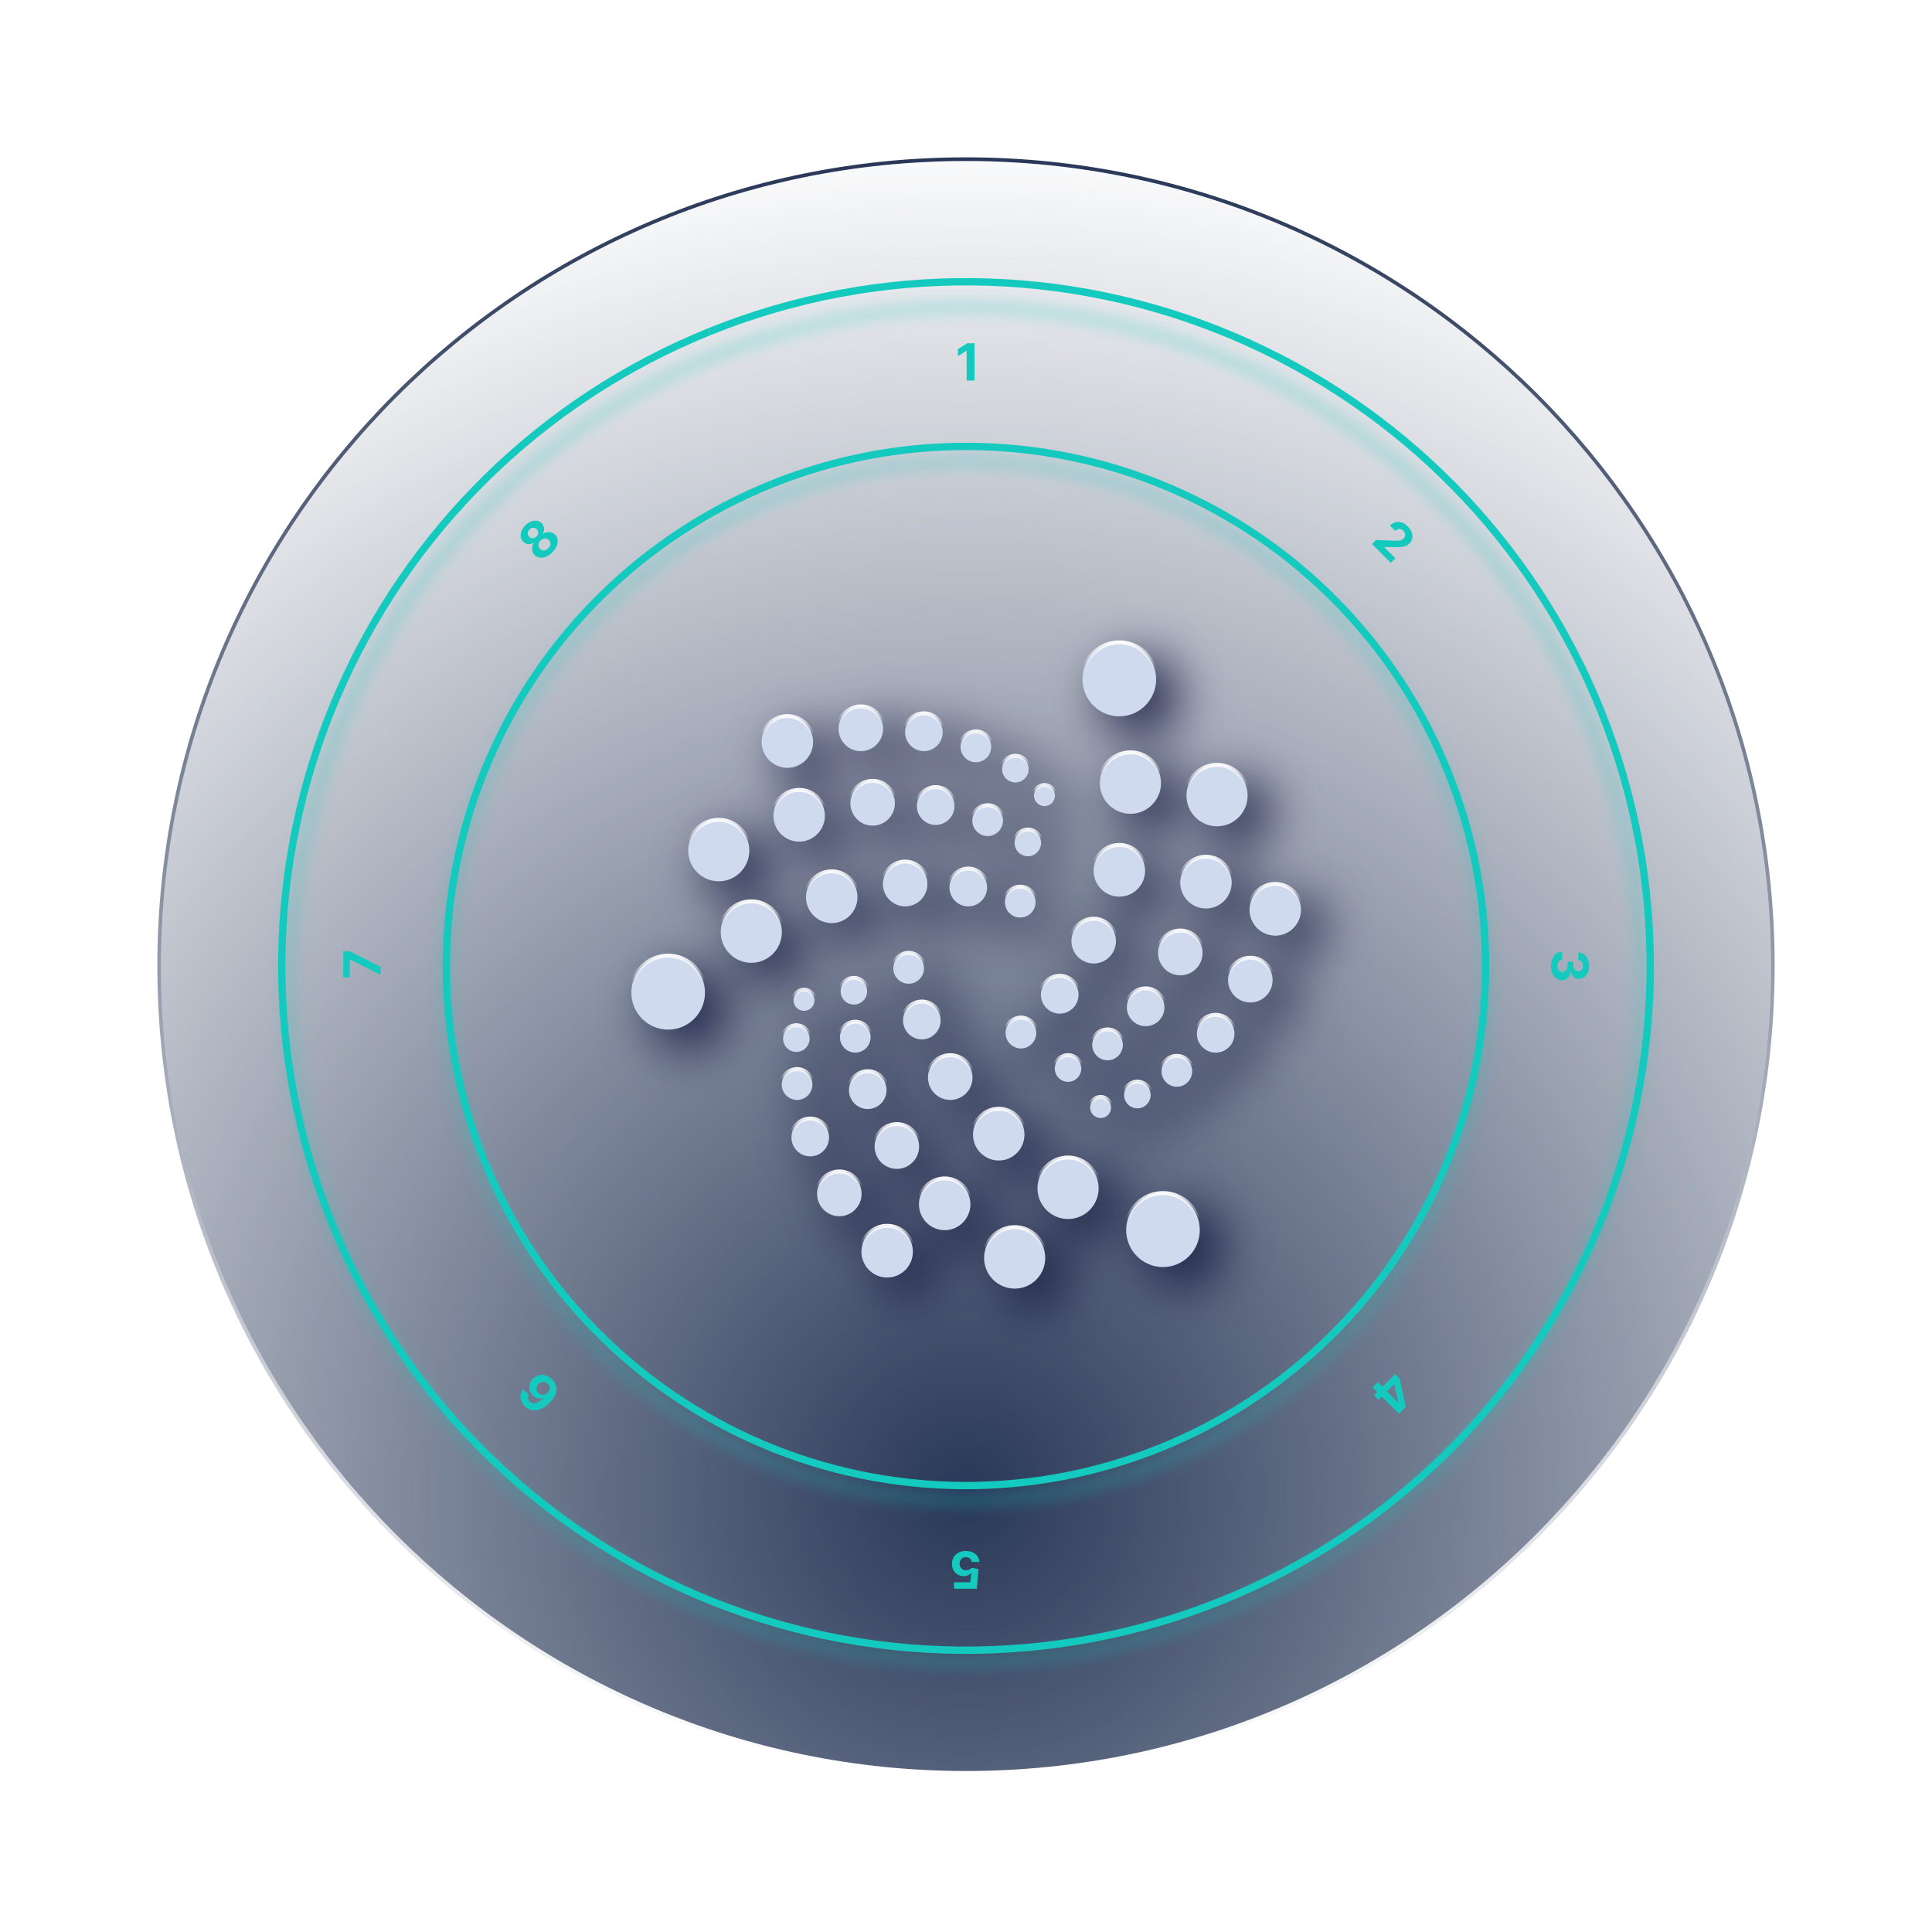
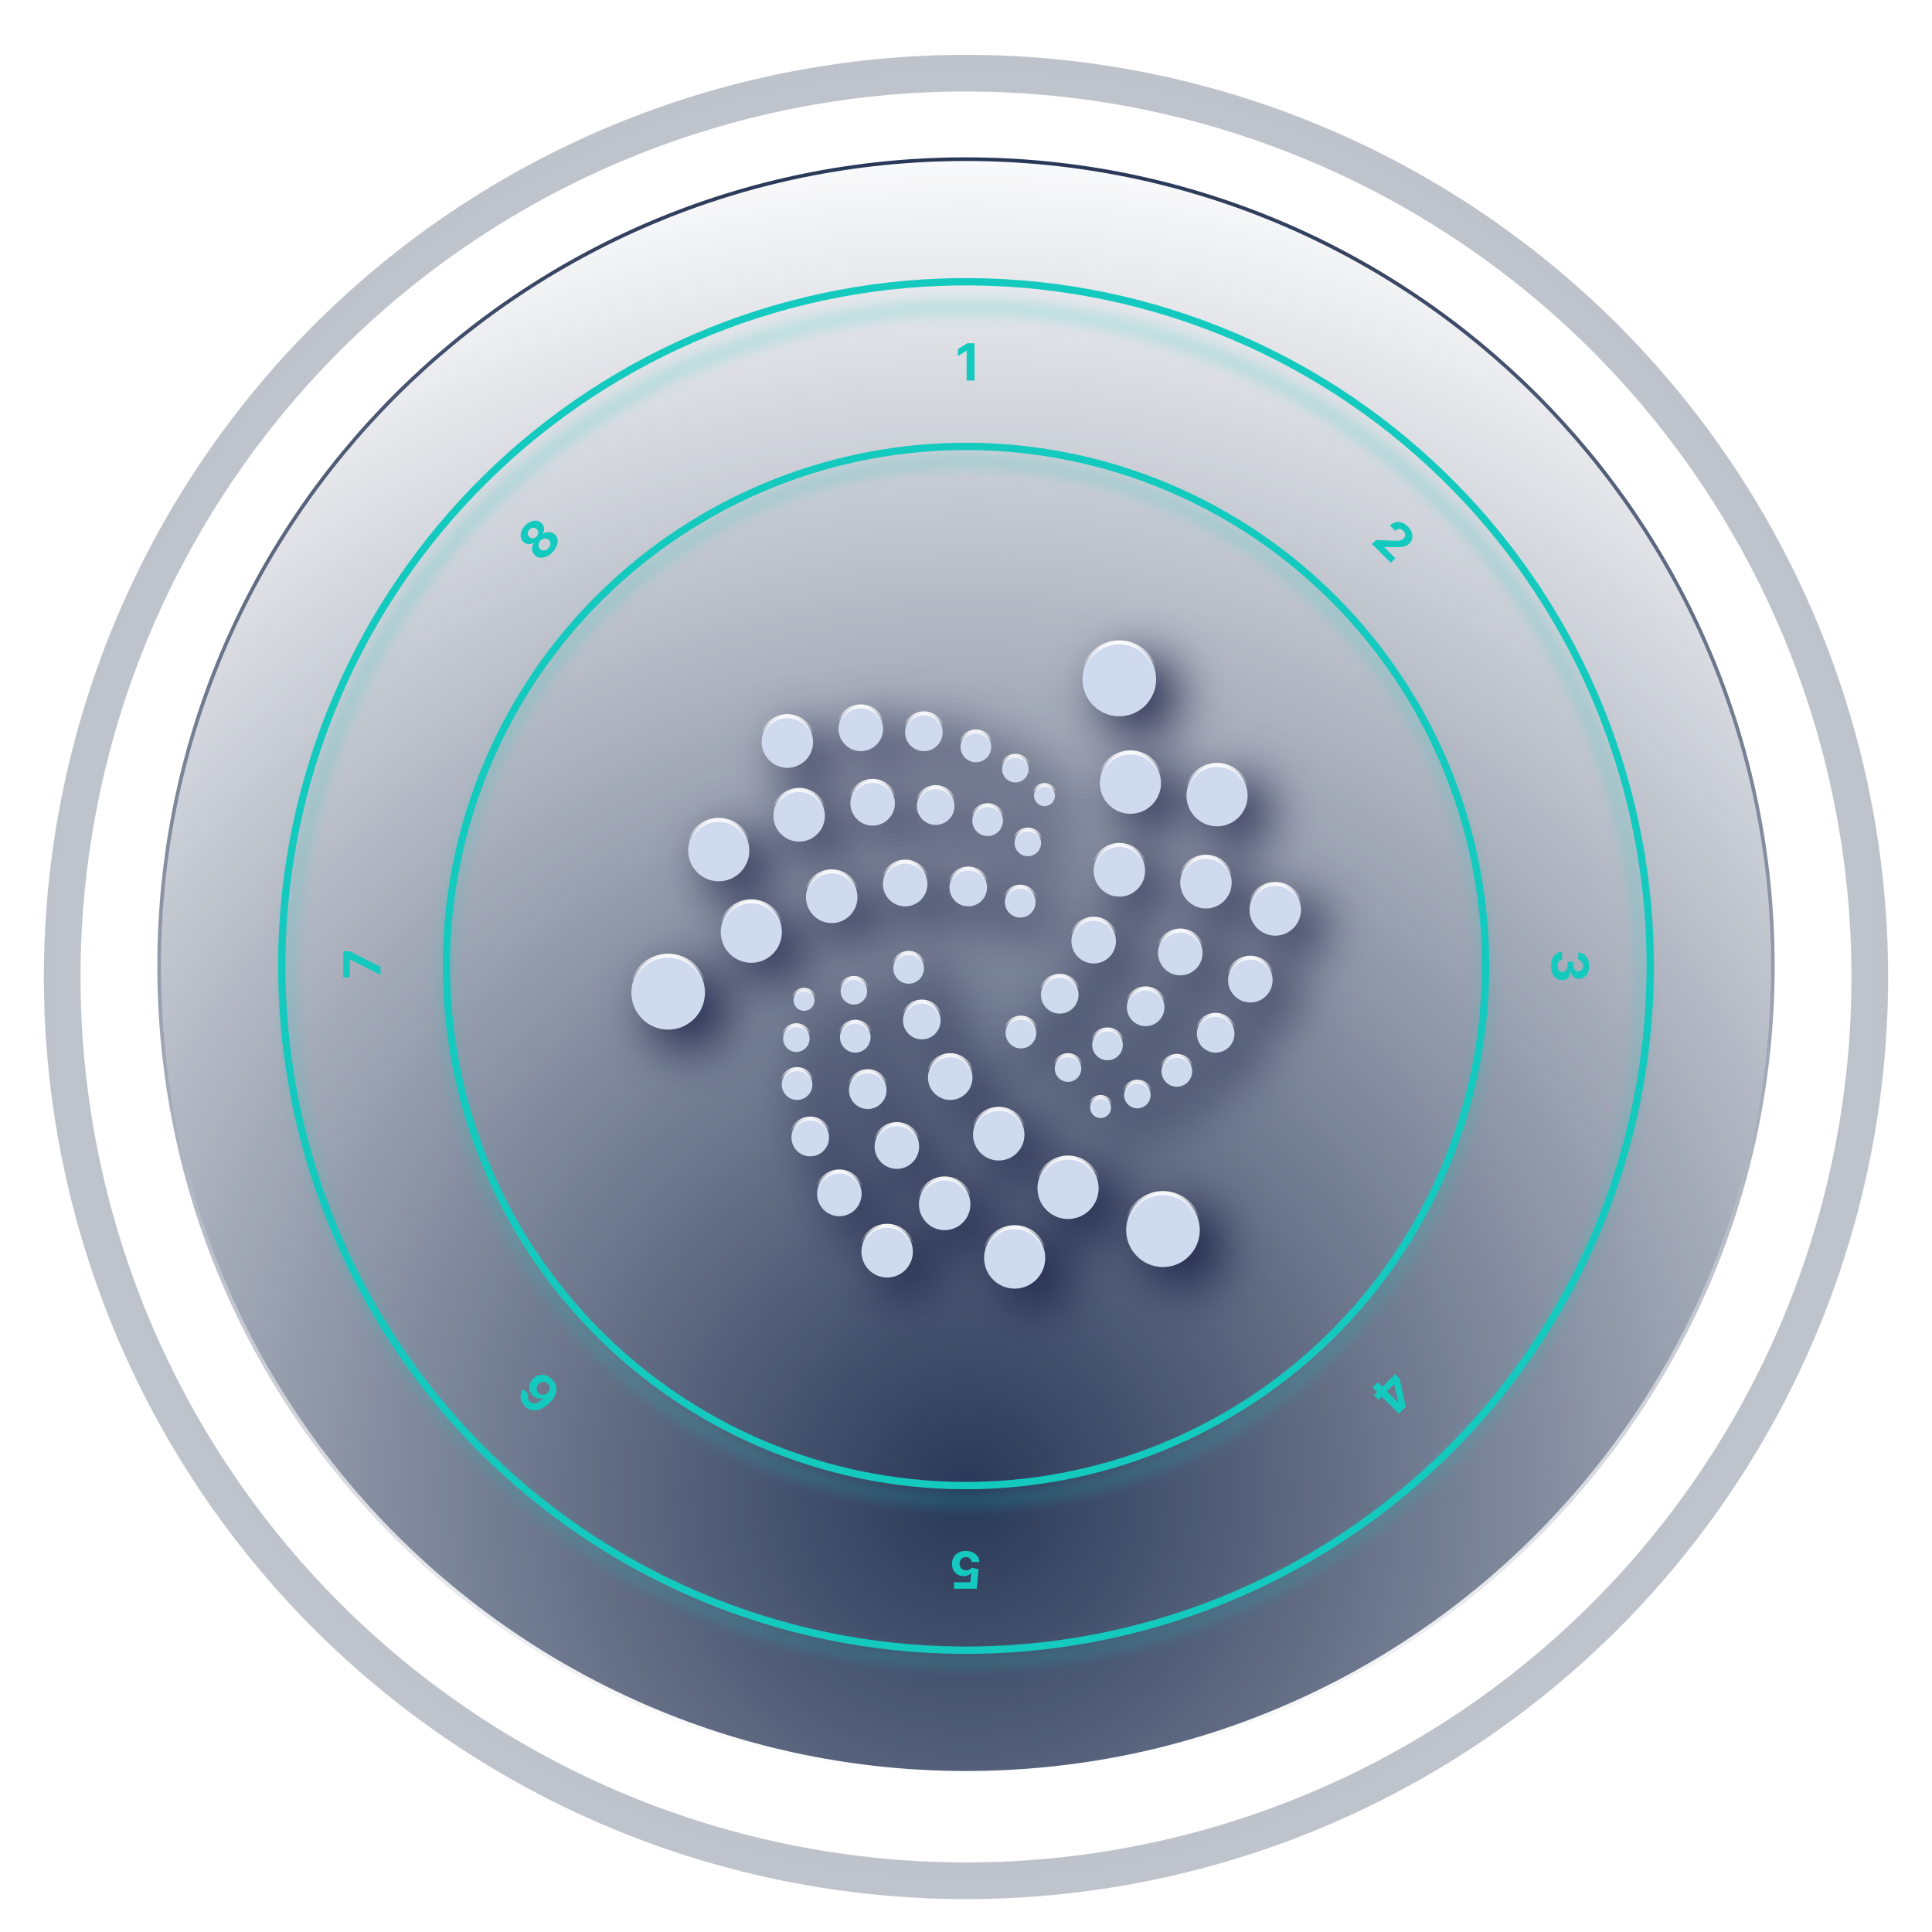
<svg xmlns="http://www.w3.org/2000/svg" width="528" height="528" viewBox="0 0 528 528" fill="none">
  <circle cx="264" cy="264" r="220" fill="url(#paint0_radial)" />
  <circle cx="264" cy="264" r="220.5" stroke="url(#paint1_linear)" />
  <g opacity="0.4" filter="url(#filter0_f)">
    <circle cx="264" cy="269" r="185" stroke="#14CABF" stroke-width="2" />
  </g>
  <g opacity="0.4" filter="url(#filter1_f)">
    <circle cx="264" cy="268" r="142" stroke="#14CABF" stroke-width="2" />
  </g>
  <g filter="url(#filter2_d)">
    <path d="M315.961 185.654C315.961 191.24 311.455 195.764 305.901 195.764C300.347 195.764 295.84 191.24 295.84 185.654C295.84 180.068 300.347 175.545 305.901 175.545C311.455 175.545 315.961 180.068 315.961 185.654Z" fill="#D0DAEE" stroke="url(#paint2_linear)" stroke-width="1.089" />
    <path d="M327.893 336.166C327.893 341.752 323.386 346.276 317.832 346.276C312.278 346.276 307.772 341.752 307.772 336.166C307.772 330.58 312.278 326.056 317.832 326.056C323.386 326.056 327.893 330.58 327.893 336.166Z" fill="#D0DAEE" stroke="url(#paint3_linear)" stroke-width="1.089" />
    <path d="M317.292 214.008C317.292 218.649 313.548 222.406 308.935 222.406C304.323 222.406 300.579 218.649 300.579 214.008C300.579 209.368 304.323 205.611 308.935 205.611C313.548 205.611 317.292 209.368 317.292 214.008Z" fill="#D0DAEE" stroke="url(#paint4_linear)" stroke-width="1.089" />
    <path d="M340.966 217.429C340.966 222.069 337.223 225.827 332.61 225.827C327.998 225.827 324.254 222.069 324.254 217.429C324.254 212.789 327.998 209.031 332.61 209.031C337.223 209.031 340.966 212.789 340.966 217.429Z" fill="#D0DAEE" stroke="url(#paint5_linear)" stroke-width="1.089" />
    <path d="M312.94 237.98C312.94 241.885 309.79 245.046 305.909 245.046C302.029 245.046 298.879 241.885 298.879 237.98C298.879 234.075 302.029 230.914 305.909 230.914C309.79 230.914 312.94 234.075 312.94 237.98Z" fill="#D0DAEE" stroke="url(#paint6_linear)" stroke-width="1.089" />
    <path d="M336.609 241.214C336.609 245.119 333.459 248.28 329.579 248.28C325.698 248.28 322.548 245.119 322.548 241.214C322.548 237.31 325.698 234.149 329.579 234.149C333.459 234.149 336.609 237.31 336.609 241.214Z" fill="#D0DAEE" stroke="url(#paint7_linear)" stroke-width="1.089" />
    <path d="M355.549 248.641C355.549 252.546 352.398 255.707 348.518 255.707C344.638 255.707 341.488 252.546 341.488 248.641C341.488 244.736 344.638 241.575 348.518 241.575C352.398 241.575 355.549 244.736 355.549 248.641Z" fill="#D0DAEE" stroke="url(#paint8_linear)" stroke-width="1.089" />
    <path d="M328.652 260.43C328.652 263.81 325.926 266.545 322.568 266.545C319.211 266.545 316.485 263.81 316.485 260.43C316.485 257.051 319.211 254.316 322.568 254.316C325.926 254.316 328.652 257.051 328.652 260.43Z" fill="#D0DAEE" stroke="url(#paint9_linear)" stroke-width="1.089" />
    <path d="M304.977 257.196C304.977 260.576 302.251 263.311 298.894 263.311C295.536 263.311 292.81 260.576 292.81 257.196C292.81 253.817 295.536 251.082 298.894 251.082C302.251 251.082 304.977 253.817 304.977 257.196Z" fill="#D0DAEE" stroke="url(#paint10_linear)" stroke-width="1.089" />
    <path d="M347.79 267.859C347.79 271.238 345.064 273.973 341.707 273.973C338.349 273.973 335.623 271.238 335.623 267.859C335.623 264.48 338.349 261.744 341.707 261.744C345.064 261.744 347.79 264.48 347.79 267.859Z" fill="#D0DAEE" stroke="url(#paint11_linear)" stroke-width="1.089" />
    <path d="M318.235 275.285C318.235 278.139 315.933 280.448 313.098 280.448C310.264 280.448 307.962 278.139 307.962 275.285C307.962 272.431 310.264 270.122 313.098 270.122C315.933 270.122 318.235 272.431 318.235 275.285Z" fill="#D0DAEE" stroke="url(#paint12_linear)" stroke-width="1.089" />
    <path d="M337.37 282.513C337.37 285.367 335.068 287.676 332.234 287.676C329.399 287.676 327.097 285.367 327.097 282.513C327.097 279.659 329.399 277.35 332.234 277.35C335.068 277.35 337.37 279.659 337.37 282.513Z" fill="#D0DAEE" stroke="url(#paint13_linear)" stroke-width="1.089" />
    <path d="M294.753 271.852C294.753 274.706 292.45 277.015 289.616 277.015C286.781 277.015 284.479 274.706 284.479 271.852C284.479 268.998 286.781 266.689 289.616 266.689C292.45 266.689 294.753 268.998 294.753 271.852Z" fill="#D0DAEE" stroke="url(#paint14_linear)" stroke-width="1.089" />
    <path d="M306.864 285.553C306.864 287.882 304.986 289.765 302.674 289.765C300.363 289.765 298.484 287.882 298.484 285.553C298.484 283.225 300.363 281.342 302.674 281.342C304.986 281.342 306.864 283.225 306.864 285.553Z" fill="#D0DAEE" stroke="url(#paint15_linear)" stroke-width="1.089" />
    <path d="M314.453 299.259C314.453 301.272 312.829 302.9 310.831 302.9C308.833 302.9 307.209 301.272 307.209 299.259C307.209 297.246 308.833 295.618 310.831 295.618C312.829 295.618 314.453 297.246 314.453 299.259Z" fill="#D0DAEE" stroke="url(#paint16_linear)" stroke-width="1.089" />
    <path d="M303.652 302.676C303.652 304.269 302.367 305.556 300.788 305.556C299.208 305.556 297.923 304.269 297.923 302.676C297.923 301.083 299.208 299.796 300.788 299.796C302.367 299.796 303.652 301.083 303.652 302.676Z" fill="#D0DAEE" stroke="url(#paint17_linear)" stroke-width="1.089" />
    <path d="M295.505 292.019C295.505 294.032 293.881 295.66 291.883 295.66C289.885 295.66 288.261 294.032 288.261 292.019C288.261 290.005 289.885 288.377 291.883 288.377C293.881 288.377 295.505 290.005 295.505 292.019Z" fill="#D0DAEE" stroke="url(#paint18_linear)" stroke-width="1.089" />
    <path d="M283.201 282.319C283.201 284.647 281.322 286.531 279.011 286.531C276.699 286.531 274.821 284.647 274.821 282.319C274.821 279.99 276.699 278.107 279.011 278.107C281.322 278.107 283.201 279.99 283.201 282.319Z" fill="#D0DAEE" stroke="url(#paint19_linear)" stroke-width="1.089" />
    <path d="M283.011 246.545C283.011 248.874 281.133 250.757 278.821 250.757C276.51 250.757 274.631 248.874 274.631 246.545C274.631 244.216 276.51 242.333 278.821 242.333C281.133 242.333 283.011 244.216 283.011 246.545Z" fill="#D0DAEE" stroke="url(#paint20_linear)" stroke-width="1.089" />
    <path d="M284.519 230.367C284.519 232.381 282.895 234.008 280.897 234.008C278.899 234.008 277.275 232.381 277.275 230.367C277.275 228.354 278.899 226.726 280.897 226.726C282.895 226.726 284.519 228.354 284.519 230.367Z" fill="#D0DAEE" stroke="url(#paint21_linear)" stroke-width="1.089" />
    <path d="M288.315 217.43C288.315 219.023 287.03 220.31 285.451 220.31C283.871 220.31 282.586 219.023 282.586 217.43C282.586 215.837 283.871 214.55 285.451 214.55C287.03 214.55 288.315 215.837 288.315 217.43Z" fill="#D0DAEE" stroke="url(#paint22_linear)" stroke-width="1.089" />
    <path d="M281.117 210.2C281.117 212.213 279.493 213.841 277.495 213.841C275.497 213.841 273.874 212.213 273.874 210.2C273.874 208.187 275.497 206.559 277.495 206.559C279.493 206.559 281.117 208.187 281.117 210.2Z" fill="#D0DAEE" stroke="url(#paint23_linear)" stroke-width="1.089" />
    <path d="M325.812 292.782C325.812 295.111 323.934 296.994 321.623 296.994C319.311 296.994 317.433 295.111 317.433 292.782C317.433 290.454 319.311 288.57 321.623 288.57C323.934 288.57 325.812 290.454 325.812 292.782Z" fill="#D0DAEE" stroke="url(#paint24_linear)" stroke-width="1.089" />
    <path d="M270.892 204.112C270.892 206.441 269.014 208.324 266.702 208.324C264.391 208.324 262.512 206.441 262.512 204.112C262.512 201.783 264.391 199.9 266.702 199.9C269.014 199.9 270.892 201.783 270.892 204.112Z" fill="#D0DAEE" stroke="url(#paint25_linear)" stroke-width="1.089" />
    <path d="M274.106 224.28C274.106 226.609 272.228 228.492 269.916 228.492C267.605 228.492 265.726 226.609 265.726 224.28C265.726 221.952 267.605 220.069 269.916 220.069C272.228 220.069 274.106 221.952 274.106 224.28Z" fill="#D0DAEE" stroke="url(#paint26_linear)" stroke-width="1.089" />
    <path d="M269.753 242.542C269.753 245.396 267.45 247.705 264.616 247.705C261.781 247.705 259.479 245.396 259.479 242.542C259.479 239.688 261.781 237.379 264.616 237.379C267.45 237.379 269.753 239.688 269.753 242.542Z" fill="#D0DAEE" stroke="url(#paint27_linear)" stroke-width="1.089" />
    <path d="M253.461 241.591C253.461 244.97 250.735 247.705 247.378 247.705C244.02 247.705 241.294 244.97 241.294 241.591C241.294 238.212 244.02 235.477 247.378 235.477C250.735 235.477 253.461 238.212 253.461 241.591Z" fill="#D0DAEE" stroke="url(#paint28_linear)" stroke-width="1.089" />
    <path d="M234.335 245.206C234.335 249.11 231.185 252.271 227.305 252.271C223.424 252.271 220.274 249.11 220.274 245.206C220.274 241.301 223.424 238.14 227.305 238.14C231.185 238.14 234.335 241.301 234.335 245.206Z" fill="#D0DAEE" stroke="url(#paint29_linear)" stroke-width="1.089" />
    <path d="M213.684 254.731C213.684 259.371 209.941 263.128 205.328 263.128C200.716 263.128 196.972 259.371 196.972 254.731C196.972 250.09 200.716 246.333 205.328 246.333C209.941 246.333 213.684 250.09 213.684 254.731Z" fill="#D0DAEE" stroke="url(#paint30_linear)" stroke-width="1.089" />
    <path d="M192.665 271.284C192.665 276.869 188.159 281.393 182.605 281.393C177.051 281.393 172.544 276.869 172.544 271.284C172.544 265.698 177.051 261.174 182.605 261.174C188.159 261.174 192.665 265.698 192.665 271.284Z" fill="#D0DAEE" stroke="url(#paint31_linear)" stroke-width="1.089" />
    <path d="M204.783 232.455C204.783 237.095 201.039 240.852 196.427 240.852C191.814 240.852 188.07 237.095 188.07 232.455C188.07 227.815 191.814 224.057 196.427 224.057C201.039 224.057 204.783 227.815 204.783 232.455Z" fill="#D0DAEE" stroke="url(#paint32_linear)" stroke-width="1.089" />
    <path d="M225.432 222.946C225.432 226.851 222.282 230.012 218.402 230.012C214.521 230.012 211.371 226.851 211.371 222.946C211.371 219.041 214.521 215.88 218.402 215.88C222.282 215.88 225.432 219.041 225.432 222.946Z" fill="#D0DAEE" stroke="url(#paint33_linear)" stroke-width="1.089" />
    <path d="M222.214 202.779C222.214 206.683 219.064 209.845 215.184 209.845C211.303 209.845 208.153 206.683 208.153 202.779C208.153 198.874 211.303 195.713 215.184 195.713C219.064 195.713 222.214 198.874 222.214 202.779Z" fill="#D0DAEE" stroke="url(#paint34_linear)" stroke-width="1.089" />
    <path d="M241.34 199.168C241.34 202.548 238.614 205.283 235.256 205.283C231.899 205.283 229.173 202.548 229.173 199.168C229.173 195.789 231.899 193.054 235.256 193.054C238.614 193.054 241.34 195.789 241.34 199.168Z" fill="#D0DAEE" stroke="url(#paint35_linear)" stroke-width="1.089" />
    <path d="M257.626 200.118C257.626 202.972 255.324 205.282 252.489 205.282C249.655 205.282 247.353 202.972 247.353 200.118C247.353 197.265 249.655 194.955 252.489 194.955C255.324 194.955 257.626 197.265 257.626 200.118Z" fill="#D0DAEE" stroke="url(#paint36_linear)" stroke-width="1.089" />
    <path d="M260.846 220.286C260.846 223.14 258.543 225.449 255.709 225.449C252.874 225.449 250.572 223.14 250.572 220.286C250.572 217.432 252.874 215.123 255.709 215.123C258.543 215.123 260.846 217.432 260.846 220.286Z" fill="#D0DAEE" stroke="url(#paint37_linear)" stroke-width="1.089" />
    <path d="M244.569 219.525C244.569 222.904 241.843 225.639 238.485 225.639C235.128 225.639 232.402 222.904 232.402 219.525C232.402 216.146 235.128 213.41 238.485 213.41C241.843 213.41 244.569 216.146 244.569 219.525Z" fill="#D0DAEE" stroke="url(#paint38_linear)" stroke-width="1.089" />
    <path d="M222.596 273.375C222.596 274.968 221.312 276.255 219.732 276.255C218.153 276.255 216.868 274.968 216.868 273.375C216.868 271.782 218.153 270.495 219.732 270.495C221.312 270.495 222.596 271.782 222.596 273.375Z" fill="#D0DAEE" stroke="url(#paint39_linear)" stroke-width="1.089" />
    <path d="M236.979 270.902C236.979 272.915 235.355 274.543 233.357 274.543C231.359 274.543 229.735 272.915 229.735 270.902C229.735 268.889 231.359 267.261 233.357 267.261C235.355 267.261 236.979 268.889 236.979 270.902Z" fill="#D0DAEE" stroke="url(#paint40_linear)" stroke-width="1.089" />
    <path d="M252.514 264.628C252.514 266.956 250.636 268.84 248.324 268.84C246.013 268.84 244.135 266.956 244.135 264.628C244.135 262.299 246.013 260.416 248.324 260.416C250.636 260.416 252.514 262.299 252.514 264.628Z" fill="#D0DAEE" stroke="url(#paint41_linear)" stroke-width="1.089" />
    <path d="M257.063 278.89C257.063 281.744 254.761 284.054 251.927 284.054C249.092 284.054 246.79 281.744 246.79 278.89C246.79 276.037 249.092 273.727 251.927 273.727C254.761 273.727 257.063 276.037 257.063 278.89Z" fill="#D0DAEE" stroke="url(#paint42_linear)" stroke-width="1.089" />
    <path d="M237.93 283.456C237.93 285.785 236.051 287.668 233.74 287.668C231.428 287.668 229.55 285.785 229.55 283.456C229.55 281.128 231.428 279.244 233.74 279.244C236.051 279.244 237.93 281.128 237.93 283.456Z" fill="#D0DAEE" stroke="url(#paint43_linear)" stroke-width="1.089" />
    <path d="M221.259 283.842C221.259 285.855 219.635 287.483 217.637 287.483C215.639 287.483 214.015 285.855 214.015 283.842C214.015 281.828 215.639 280.201 217.637 280.201C219.635 280.201 221.259 281.828 221.259 283.842Z" fill="#D0DAEE" stroke="url(#paint44_linear)" stroke-width="1.089" />
    <path d="M222.024 296.393C222.024 298.722 220.146 300.605 217.834 300.605C215.523 300.605 213.644 298.722 213.644 296.393C213.644 294.065 215.523 292.181 217.834 292.181C220.146 292.181 222.024 294.065 222.024 296.393Z" fill="#D0DAEE" stroke="url(#paint45_linear)" stroke-width="1.089" />
    <path d="M242.289 297.922C242.289 300.776 239.987 303.085 237.152 303.085C234.318 303.085 232.016 300.776 232.016 297.922C232.016 295.068 234.318 292.759 237.152 292.759C239.987 292.759 242.289 295.068 242.289 297.922Z" fill="#D0DAEE" stroke="url(#paint46_linear)" stroke-width="1.089" />
    <path d="M265.778 294.492C265.778 297.871 263.052 300.606 259.695 300.606C256.337 300.606 253.611 297.871 253.611 294.492C253.611 291.113 256.337 288.377 259.695 288.377C263.052 288.377 265.778 291.113 265.778 294.492Z" fill="#D0DAEE" stroke="url(#paint47_linear)" stroke-width="1.089" />
    <path d="M279.978 310.093C279.978 313.998 276.828 317.159 272.947 317.159C269.067 317.159 265.917 313.998 265.917 310.093C265.917 306.189 269.067 303.028 272.947 303.028C276.828 303.028 279.978 306.189 279.978 310.093Z" fill="#D0DAEE" stroke="url(#paint48_linear)" stroke-width="1.089" />
    <path d="M251.188 313.329C251.188 316.709 248.462 319.444 245.104 319.444C241.747 319.444 239.021 316.709 239.021 313.329C239.021 309.95 241.747 307.215 245.104 307.215C248.462 307.215 251.188 309.95 251.188 313.329Z" fill="#D0DAEE" stroke="url(#paint49_linear)" stroke-width="1.089" />
    <path d="M235.47 326.271C235.47 329.65 232.744 332.385 229.386 332.385C226.029 332.385 223.303 329.65 223.303 326.271C223.303 322.892 226.029 320.157 229.386 320.157C232.744 320.157 235.47 322.892 235.47 326.271Z" fill="#D0DAEE" stroke="url(#paint50_linear)" stroke-width="1.089" />
    <path d="M249.483 342.072C249.483 345.977 246.333 349.138 242.452 349.138C238.572 349.138 235.422 345.977 235.422 342.072C235.422 338.167 238.572 335.006 242.452 335.006C246.333 335.006 249.483 338.167 249.483 342.072Z" fill="#D0DAEE" stroke="url(#paint51_linear)" stroke-width="1.089" />
    <path d="M285.657 343.775C285.657 348.415 281.914 352.172 277.301 352.172C272.688 352.172 268.945 348.415 268.945 343.775C268.945 339.134 272.688 335.377 277.301 335.377C281.914 335.377 285.657 339.134 285.657 343.775Z" fill="#D0DAEE" stroke="url(#paint52_linear)" stroke-width="1.089" />
    <path d="M265.203 329.127C265.203 333.032 262.053 336.193 258.172 336.193C254.292 336.193 251.142 333.032 251.142 329.127C251.142 325.222 254.292 322.061 258.172 322.061C262.053 322.061 265.203 325.222 265.203 329.127Z" fill="#D0DAEE" stroke="url(#paint53_linear)" stroke-width="1.089" />
    <path d="M300.247 324.748C300.247 329.388 296.503 333.145 291.891 333.145C287.278 333.145 283.534 329.388 283.534 324.748C283.534 320.107 287.278 316.35 291.891 316.35C296.503 316.35 300.247 320.107 300.247 324.748Z" fill="#D0DAEE" stroke="url(#paint54_linear)" stroke-width="1.089" />
    <path d="M226.567 310.86C226.567 313.714 224.265 316.023 221.431 316.023C218.596 316.023 216.294 313.714 216.294 310.86C216.294 308.006 218.596 305.697 221.431 305.697C224.265 305.697 226.567 308.006 226.567 310.86Z" fill="#D0DAEE" stroke="url(#paint55_linear)" stroke-width="1.089" />
  </g>
  <path d="M319.484 133.288C284.817 118.573 245.724 118.232 210.806 132.34" stroke="#14CABF" stroke-width="2" />
  <path d="M337.067 91.866C291.414 72.487 239.933 72.038 193.949 90.617" stroke="#14CABF" stroke-width="2" />
  <path d="M266.33 93.818H264.307L261.786 95.414V97.323L264.118 95.862H264.177V104H266.33V93.818Z" fill="#14CABF" />
  <path d="M395.66 210.806C381.552 175.887 354.151 148.003 319.484 133.288" stroke="#14CABF" stroke-width="2" />
  <path d="M437.383 193.948C418.805 147.964 382.72 111.244 337.067 91.865" stroke="#14CABF" stroke-width="2" />
  <path d="M374.956 148.682L380.089 153.815L381.333 152.57L378.31 149.547L378.359 149.498L380.441 149.519C383.27 149.649 384.343 149.371 385.162 148.552C386.41 147.304 386.273 145.402 384.729 143.859C383.218 142.347 381.277 142.214 379.868 143.63L381.312 145.075C381.998 144.383 382.856 144.397 383.513 145.054C384.146 145.687 384.223 146.552 383.59 147.184C383.017 147.757 382.272 147.8 380.989 147.775L376.053 147.585L374.956 148.682Z" fill="#14CABF" />
  <path d="M394.712 319.484C409.427 284.817 409.768 245.724 395.66 210.806" stroke="#14CABF" stroke-width="2" />
  <path d="M436.134 337.067C455.513 291.414 455.962 239.933 437.383 193.949" stroke="#14CABF" stroke-width="2" />
  <path d="M423.861 263.975C423.861 266.261 425.119 267.897 426.859 267.892C428.126 267.897 429.031 267.092 429.22 265.595L429.3 265.595C429.504 266.734 430.309 267.519 431.452 267.514C433.058 267.519 434.321 266.112 434.321 264.004C434.321 261.916 433.098 260.345 431.338 260.315L431.338 262.379C432.114 262.403 432.616 263.114 432.616 263.994C432.616 264.864 432.089 265.446 431.323 265.441C430.523 265.446 429.981 264.765 429.981 263.786L429.981 262.836L428.4 262.836L428.4 263.786C428.4 264.939 427.823 265.66 427.003 265.655C426.192 265.66 425.636 264.964 425.636 263.979C425.636 263.03 426.133 262.319 426.879 262.279L426.879 260.112C425.099 260.146 423.861 261.737 423.861 263.975Z" fill="#14CABF" />
  <path d="M317.194 395.66C352.113 381.552 379.997 354.151 394.712 319.484" stroke="#14CABF" stroke-width="2" />
  <path d="M334.052 437.383C380.036 418.805 416.756 382.72 436.135 337.067" stroke="#14CABF" stroke-width="2" />
  <path d="M381.283 375.523L377.827 378.978L376.562 377.713L375.106 379.168L376.372 380.434L375.479 381.327L376.699 382.546L377.592 381.654L382.306 386.368L384.211 384.462L382.482 376.721L381.283 375.523ZM379.019 380.226L380.97 378.275L381.026 378.331L382.13 383.225L382.074 383.281L379.019 380.226Z" fill="#14CABF" />
  <path d="M208.516 394.712C243.183 409.427 282.276 409.768 317.194 395.66" stroke="#14CABF" stroke-width="2" />
  <path d="M190.933 436.134C236.586 455.513 288.067 455.962 334.051 437.383" stroke="#14CABF" stroke-width="2" />
  <path d="M263.968 423.861C261.701 423.861 260.159 425.337 260.164 427.396C260.159 429.344 261.522 430.746 263.356 430.746C264.251 430.746 265.022 430.374 265.38 429.871L265.439 429.871L265.176 432.422L260.726 432.422L260.726 434.182L266.951 434.182L267.433 428.812L265.519 428.469C265.206 428.892 264.599 429.156 263.998 429.156C262.973 429.151 262.238 428.41 262.238 427.341C262.238 426.282 262.958 425.551 263.968 425.551C264.823 425.551 265.514 426.088 265.564 426.879L267.652 426.879C267.612 425.119 266.076 423.861 263.968 423.861Z" fill="#14CABF" />
  <path d="M132.34 317.194C146.448 352.113 173.849 379.997 208.516 394.712" stroke="#14CABF" stroke-width="2" />
  <path d="M90.617 334.052C109.195 380.036 145.28 416.756 190.933 436.135" stroke="#14CABF" stroke-width="2" />
  <path d="M150.882 376.96C149.286 375.35 147.142 375.307 145.679 376.777C144.326 378.123 144.294 380.039 145.57 381.315C146.361 382.106 147.441 382.426 148.4 382.113L148.45 382.163C147.04 383.558 145.676 383.938 144.737 382.999C144.185 382.447 144.09 381.748 144.477 381.129L142.976 379.628C141.935 380.957 141.995 382.866 143.433 384.304C145.212 386.082 147.796 385.784 150.221 383.372C152.861 380.739 152.355 378.447 150.882 376.96ZM149.694 378.162C150.397 378.865 150.351 379.951 149.648 380.654C148.945 381.351 147.845 381.389 147.145 380.69C146.442 379.987 146.481 378.921 147.198 378.211C147.915 377.487 148.991 377.459 149.694 378.162Z" fill="#14CABF" />
  <path d="M133.288 208.516C118.573 243.183 118.232 282.276 132.34 317.194" stroke="#14CABF" stroke-width="2" />
  <path d="M91.866 190.933C72.487 236.586 72.038 288.067 90.617 334.051" stroke="#14CABF" stroke-width="2" />
  <path d="M104 266.435L104 264.213L95.603 259.987L93.818 259.987L93.818 267.131L95.578 267.131L95.578 262.214L95.648 262.214L104 266.435Z" fill="#14CABF" />
  <path d="M210.806 132.34C175.887 146.448 148.003 173.849 133.288 208.516" stroke="#14CABF" stroke-width="2" />
  <path d="M193.948 90.617C147.964 109.195 111.244 145.28 91.865 190.933" stroke="#14CABF" stroke-width="2" />
  <path d="M150.958 150.964C152.582 149.34 152.881 147.305 151.717 146.134C150.814 145.238 149.387 145.196 148.378 145.916L148.328 145.867C148.926 144.96 148.814 143.772 148.026 142.977C146.908 141.866 145.017 142.113 143.562 143.568C142.103 145.027 141.857 146.918 142.974 148.029C143.758 148.82 144.943 148.943 145.864 148.331L145.913 148.381C145.179 149.404 145.228 150.824 146.131 151.72C147.295 152.891 149.334 152.589 150.958 150.964ZM149.84 149.847C149.116 150.571 148.202 150.627 147.594 150.019C146.972 149.397 147.031 148.437 147.731 147.737C148.427 147.041 149.39 146.978 150.012 147.6C150.624 148.212 150.561 149.126 149.84 149.847ZM146.624 146.63C146.015 147.238 145.186 147.273 144.616 146.704C144.054 146.141 144.092 145.329 144.708 144.714C145.319 144.102 146.138 144.064 146.697 144.623C147.267 145.192 147.228 146.025 146.624 146.63Z" fill="#14CABF" />
+   <g opacity="0.3" filter="url(#filter3_i)">
+     <path d="M264 20C296.437 20 328.555 26.389 358.523 38.802C388.49 51.215 415.719 69.409 438.655 92.345C461.591 115.281 479.785 142.51 492.198 172.477C504.611 202.445 511 234.564 511 267C511 299.437 504.611 331.555 492.198 361.523C479.785 391.49 461.591 418.719 438.655 441.655C415.719 464.591 388.49 482.785 358.523 495.198C328.555 507.611 296.436 514 264 514C231.563 514 199.445 507.611 169.477 495.198C139.51 482.785 112.281 464.591 89.345 441.655C66.409 418.719 48.215 391.49 35.802 361.523C23.389 331.555 17 299.436 17 267C17 234.563 23.389 202.444 35.802 172.477C48.215 142.51 66.409 115.281 89.345 92.344C112.281 69.409 139.51 51.215 169.477 38.802C199.445 26.389 231.564 20 264 20L264 20Z" stroke="#293858" stroke-width="10" />
+   </g>
  <defs>
    <filter id="filter0_f" x="74" y="79" width="380" height="380" filterUnits="userSpaceOnUse" color-interpolation-filters="sRGB">
      <feFlood flood-opacity="0" result="BackgroundImageFix" />
      <feBlend mode="normal" in="SourceGraphic" in2="BackgroundImageFix" result="shape" />
      <feGaussianBlur stdDeviation="2" result="effect1_foregroundBlur" />
    </filter>
    <filter id="filter1_f" x="117" y="121" width="294" height="294" filterUnits="userSpaceOnUse" color-interpolation-filters="sRGB">
      <feFlood flood-opacity="0" result="BackgroundImageFix" />
      <feBlend mode="normal" in="SourceGraphic" in2="BackgroundImageFix" result="shape" />
      <feGaussianBlur stdDeviation="2" result="effect1_foregroundBlur" />
    </filter>
    <filter id="filter2_d" x="163.419" y="165.799" width="212.41" height="206.033" filterUnits="userSpaceOnUse" color-interpolation-filters="sRGB">
      <feFlood flood-opacity="0" result="BackgroundImageFix" />
      <feColorMatrix in="SourceAlpha" type="matrix" values="0 0 0 0 0 0 0 0 0 0 0 0 0 0 0 0 0 0 127 0" result="hardAlpha" />
      <feOffset dx="5.577" dy="4.958" />
      <feGaussianBlur stdDeviation="7.079" />
      <feColorMatrix type="matrix" values="0 0 0 0 0.086 0 0 0 0 0.103 0 0 0 0 0.254 0 0 0 1 0" />
      <feBlend mode="normal" in2="BackgroundImageFix" result="effect1_dropShadow" />
      <feBlend mode="normal" in="SourceGraphic" in2="effect1_dropShadow" result="shape" />
    </filter>
+     <filter id="filter3_i" x="12" y="15" width="504" height="508" filterUnits="userSpaceOnUse" color-interpolation-filters="sRGB">
+       <feFlood flood-opacity="0" result="BackgroundImageFix" />
+       <feBlend mode="normal" in="SourceGraphic" in2="BackgroundImageFix" result="shape" />
+       <feColorMatrix in="SourceAlpha" type="matrix" values="0 0 0 0 0 0 0 0 0 0 0 0 0 0 0 0 0 0 127 0" result="hardAlpha" />
+       <feOffset dy="4" />
+       <feGaussianBlur stdDeviation="6" />
+       <feComposite in2="hardAlpha" operator="arithmetic" k2="-1" k3="1" />
+       <feColorMatrix type="matrix" values="0 0 0 0 0 0 0 0 0 0 0 0 0 0 0 0 0 0 0.12 0" />
+       <feBlend mode="normal" in2="shape" result="effect1_innerShadow" />
+     </filter>
    <radialGradient id="paint0_radial" cx="0" cy="0" r="1" gradientUnits="userSpaceOnUse" gradientTransform="translate(264 408) rotate(-90) scale(373.5)">
      <stop stop-color="#293858" />
      <stop offset="1" stop-color="#293858" stop-opacity="0" />
    </radialGradient>
    <linearGradient id="paint1_linear" x1="264" y1="44" x2="264" y2="484" gradientUnits="userSpaceOnUse">
      <stop stop-color="#293858" />
      <stop offset="1" stop-color="#293858" stop-opacity="0" />
    </linearGradient>
    <linearGradient id="paint2_linear" x1="305.901" y1="175" x2="305.901" y2="196.309" gradientUnits="userSpaceOnUse">
      <stop stop-color="white" />
      <stop offset="0.359" stop-color="white" stop-opacity="0" />
    </linearGradient>
    <linearGradient id="paint3_linear" x1="317.832" y1="325.511" x2="317.832" y2="346.82" gradientUnits="userSpaceOnUse">
      <stop stop-color="white" />
      <stop offset="0.359" stop-color="white" stop-opacity="0" />
    </linearGradient>
    <linearGradient id="paint4_linear" x1="308.935" y1="205.066" x2="308.935" y2="222.95" gradientUnits="userSpaceOnUse">
      <stop stop-color="white" />
      <stop offset="0.359" stop-color="white" stop-opacity="0" />
    </linearGradient>
    <linearGradient id="paint5_linear" x1="332.61" y1="208.487" x2="332.61" y2="226.371" gradientUnits="userSpaceOnUse">
      <stop stop-color="white" />
      <stop offset="0.359" stop-color="white" stop-opacity="0" />
    </linearGradient>
    <linearGradient id="paint6_linear" x1="305.909" y1="230.37" x2="305.909" y2="245.59" gradientUnits="userSpaceOnUse">
      <stop stop-color="white" />
      <stop offset="0.359" stop-color="white" stop-opacity="0" />
    </linearGradient>
    <linearGradient id="paint7_linear" x1="329.579" y1="233.604" x2="329.579" y2="248.825" gradientUnits="userSpaceOnUse">
      <stop stop-color="white" />
      <stop offset="0.359" stop-color="white" stop-opacity="0" />
    </linearGradient>
    <linearGradient id="paint8_linear" x1="348.518" y1="241.031" x2="348.518" y2="256.251" gradientUnits="userSpaceOnUse">
      <stop stop-color="white" />
      <stop offset="0.359" stop-color="white" stop-opacity="0" />
    </linearGradient>
    <linearGradient id="paint9_linear" x1="322.568" y1="253.771" x2="322.568" y2="267.089" gradientUnits="userSpaceOnUse">
      <stop stop-color="white" />
      <stop offset="0.359" stop-color="white" stop-opacity="0" />
    </linearGradient>
    <linearGradient id="paint10_linear" x1="298.894" y1="250.537" x2="298.894" y2="263.855" gradientUnits="userSpaceOnUse">
      <stop stop-color="white" />
      <stop offset="0.359" stop-color="white" stop-opacity="0" />
    </linearGradient>
    <linearGradient id="paint11_linear" x1="341.707" y1="261.2" x2="341.707" y2="274.518" gradientUnits="userSpaceOnUse">
      <stop stop-color="white" />
      <stop offset="0.359" stop-color="white" stop-opacity="0" />
    </linearGradient>
    <linearGradient id="paint12_linear" x1="313.098" y1="269.577" x2="313.098" y2="280.993" gradientUnits="userSpaceOnUse">
      <stop stop-color="white" />
      <stop offset="0.359" stop-color="white" stop-opacity="0" />
    </linearGradient>
    <linearGradient id="paint13_linear" x1="332.234" y1="276.806" x2="332.234" y2="288.221" gradientUnits="userSpaceOnUse">
      <stop stop-color="white" />
      <stop offset="0.359" stop-color="white" stop-opacity="0" />
    </linearGradient>
    <linearGradient id="paint14_linear" x1="289.616" y1="266.144" x2="289.616" y2="277.56" gradientUnits="userSpaceOnUse">
      <stop stop-color="white" />
      <stop offset="0.359" stop-color="white" stop-opacity="0" />
    </linearGradient>
    <linearGradient id="paint15_linear" x1="302.674" y1="280.797" x2="302.674" y2="290.31" gradientUnits="userSpaceOnUse">
      <stop stop-color="white" />
      <stop offset="0.359" stop-color="white" stop-opacity="0" />
    </linearGradient>
    <linearGradient id="paint16_linear" x1="310.831" y1="295.073" x2="310.831" y2="303.445" gradientUnits="userSpaceOnUse">
      <stop stop-color="white" />
      <stop offset="0.359" stop-color="white" stop-opacity="0" />
    </linearGradient>
    <linearGradient id="paint17_linear" x1="300.788" y1="299.251" x2="300.788" y2="306.1" gradientUnits="userSpaceOnUse">
      <stop stop-color="white" />
      <stop offset="0.359" stop-color="white" stop-opacity="0" />
    </linearGradient>
    <linearGradient id="paint18_linear" x1="291.883" y1="287.833" x2="291.883" y2="296.204" gradientUnits="userSpaceOnUse">
      <stop stop-color="white" />
      <stop offset="0.359" stop-color="white" stop-opacity="0" />
    </linearGradient>
    <linearGradient id="paint19_linear" x1="279.011" y1="277.562" x2="279.011" y2="287.075" gradientUnits="userSpaceOnUse">
      <stop stop-color="white" />
      <stop offset="0.359" stop-color="white" stop-opacity="0" />
    </linearGradient>
    <linearGradient id="paint20_linear" x1="278.821" y1="241.789" x2="278.821" y2="251.301" gradientUnits="userSpaceOnUse">
      <stop stop-color="white" />
      <stop offset="0.359" stop-color="white" stop-opacity="0" />
    </linearGradient>
    <linearGradient id="paint21_linear" x1="280.897" y1="226.182" x2="280.897" y2="234.553" gradientUnits="userSpaceOnUse">
      <stop stop-color="white" />
      <stop offset="0.359" stop-color="white" stop-opacity="0" />
    </linearGradient>
    <linearGradient id="paint22_linear" x1="285.451" y1="214.006" x2="285.451" y2="220.855" gradientUnits="userSpaceOnUse">
      <stop stop-color="white" />
      <stop offset="0.359" stop-color="white" stop-opacity="0" />
    </linearGradient>
    <linearGradient id="paint23_linear" x1="277.495" y1="206.014" x2="277.495" y2="214.386" gradientUnits="userSpaceOnUse">
      <stop stop-color="white" />
      <stop offset="0.359" stop-color="white" stop-opacity="0" />
    </linearGradient>
    <linearGradient id="paint24_linear" x1="321.623" y1="288.026" x2="321.623" y2="297.539" gradientUnits="userSpaceOnUse">
      <stop stop-color="white" />
      <stop offset="0.359" stop-color="white" stop-opacity="0" />
    </linearGradient>
    <linearGradient id="paint25_linear" x1="266.702" y1="199.356" x2="266.702" y2="208.868" gradientUnits="userSpaceOnUse">
      <stop stop-color="white" />
      <stop offset="0.359" stop-color="white" stop-opacity="0" />
    </linearGradient>
    <linearGradient id="paint26_linear" x1="269.916" y1="219.524" x2="269.916" y2="229.037" gradientUnits="userSpaceOnUse">
      <stop stop-color="white" />
      <stop offset="0.359" stop-color="white" stop-opacity="0" />
    </linearGradient>
    <linearGradient id="paint27_linear" x1="264.616" y1="236.834" x2="264.616" y2="248.25" gradientUnits="userSpaceOnUse">
      <stop stop-color="white" />
      <stop offset="0.359" stop-color="white" stop-opacity="0" />
    </linearGradient>
    <linearGradient id="paint28_linear" x1="247.378" y1="234.932" x2="247.378" y2="248.25" gradientUnits="userSpaceOnUse">
      <stop stop-color="white" />
      <stop offset="0.359" stop-color="white" stop-opacity="0" />
    </linearGradient>
    <linearGradient id="paint29_linear" x1="227.305" y1="237.595" x2="227.305" y2="252.816" gradientUnits="userSpaceOnUse">
      <stop stop-color="white" />
      <stop offset="0.359" stop-color="white" stop-opacity="0" />
    </linearGradient>
    <linearGradient id="paint30_linear" x1="205.328" y1="245.789" x2="205.328" y2="263.673" gradientUnits="userSpaceOnUse">
      <stop stop-color="white" />
      <stop offset="0.359" stop-color="white" stop-opacity="0" />
    </linearGradient>
    <linearGradient id="paint31_linear" x1="182.605" y1="260.629" x2="182.605" y2="281.938" gradientUnits="userSpaceOnUse">
      <stop stop-color="white" />
      <stop offset="0.359" stop-color="white" stop-opacity="0" />
    </linearGradient>
    <linearGradient id="paint32_linear" x1="196.427" y1="223.513" x2="196.427" y2="241.397" gradientUnits="userSpaceOnUse">
      <stop stop-color="white" />
      <stop offset="0.359" stop-color="white" stop-opacity="0" />
    </linearGradient>
    <linearGradient id="paint33_linear" x1="218.402" y1="215.336" x2="218.402" y2="230.556" gradientUnits="userSpaceOnUse">
      <stop stop-color="white" />
      <stop offset="0.359" stop-color="white" stop-opacity="0" />
    </linearGradient>
    <linearGradient id="paint34_linear" x1="215.184" y1="195.168" x2="215.184" y2="210.389" gradientUnits="userSpaceOnUse">
      <stop stop-color="white" />
      <stop offset="0.359" stop-color="white" stop-opacity="0" />
    </linearGradient>
    <linearGradient id="paint35_linear" x1="235.256" y1="192.509" x2="235.256" y2="205.827" gradientUnits="userSpaceOnUse">
      <stop stop-color="white" />
      <stop offset="0.359" stop-color="white" stop-opacity="0" />
    </linearGradient>
    <linearGradient id="paint36_linear" x1="252.489" y1="194.411" x2="252.489" y2="205.826" gradientUnits="userSpaceOnUse">
      <stop stop-color="white" />
      <stop offset="0.359" stop-color="white" stop-opacity="0" />
    </linearGradient>
    <linearGradient id="paint37_linear" x1="255.709" y1="214.578" x2="255.709" y2="225.994" gradientUnits="userSpaceOnUse">
      <stop stop-color="white" />
      <stop offset="0.359" stop-color="white" stop-opacity="0" />
    </linearGradient>
    <linearGradient id="paint38_linear" x1="238.485" y1="212.866" x2="238.485" y2="226.184" gradientUnits="userSpaceOnUse">
      <stop stop-color="white" />
      <stop offset="0.359" stop-color="white" stop-opacity="0" />
    </linearGradient>
    <linearGradient id="paint39_linear" x1="219.732" y1="269.951" x2="219.732" y2="276.8" gradientUnits="userSpaceOnUse">
      <stop stop-color="white" />
      <stop offset="0.359" stop-color="white" stop-opacity="0" />
    </linearGradient>
    <linearGradient id="paint40_linear" x1="233.357" y1="266.716" x2="233.357" y2="275.088" gradientUnits="userSpaceOnUse">
      <stop stop-color="white" />
      <stop offset="0.359" stop-color="white" stop-opacity="0" />
    </linearGradient>
    <linearGradient id="paint41_linear" x1="248.324" y1="259.871" x2="248.324" y2="269.384" gradientUnits="userSpaceOnUse">
      <stop stop-color="white" />
      <stop offset="0.359" stop-color="white" stop-opacity="0" />
    </linearGradient>
    <linearGradient id="paint42_linear" x1="251.927" y1="273.183" x2="251.927" y2="284.598" gradientUnits="userSpaceOnUse">
      <stop stop-color="white" />
      <stop offset="0.359" stop-color="white" stop-opacity="0" />
    </linearGradient>
    <linearGradient id="paint43_linear" x1="233.74" y1="278.7" x2="233.74" y2="288.213" gradientUnits="userSpaceOnUse">
      <stop stop-color="white" />
      <stop offset="0.359" stop-color="white" stop-opacity="0" />
    </linearGradient>
    <linearGradient id="paint44_linear" x1="217.637" y1="279.656" x2="217.637" y2="288.027" gradientUnits="userSpaceOnUse">
      <stop stop-color="white" />
      <stop offset="0.359" stop-color="white" stop-opacity="0" />
    </linearGradient>
    <linearGradient id="paint45_linear" x1="217.834" y1="291.637" x2="217.834" y2="301.15" gradientUnits="userSpaceOnUse">
      <stop stop-color="white" />
      <stop offset="0.359" stop-color="white" stop-opacity="0" />
    </linearGradient>
    <linearGradient id="paint46_linear" x1="237.152" y1="292.214" x2="237.152" y2="303.63" gradientUnits="userSpaceOnUse">
      <stop stop-color="white" />
      <stop offset="0.359" stop-color="white" stop-opacity="0" />
    </linearGradient>
    <linearGradient id="paint47_linear" x1="259.695" y1="287.833" x2="259.695" y2="301.151" gradientUnits="userSpaceOnUse">
      <stop stop-color="white" />
      <stop offset="0.359" stop-color="white" stop-opacity="0" />
    </linearGradient>
    <linearGradient id="paint48_linear" x1="272.947" y1="302.483" x2="272.947" y2="317.704" gradientUnits="userSpaceOnUse">
      <stop stop-color="white" />
      <stop offset="0.359" stop-color="white" stop-opacity="0" />
    </linearGradient>
    <linearGradient id="paint49_linear" x1="245.104" y1="306.67" x2="245.104" y2="319.988" gradientUnits="userSpaceOnUse">
      <stop stop-color="white" />
      <stop offset="0.359" stop-color="white" stop-opacity="0" />
    </linearGradient>
    <linearGradient id="paint50_linear" x1="229.386" y1="319.612" x2="229.386" y2="332.93" gradientUnits="userSpaceOnUse">
      <stop stop-color="white" />
      <stop offset="0.359" stop-color="white" stop-opacity="0" />
    </linearGradient>
    <linearGradient id="paint51_linear" x1="242.452" y1="334.462" x2="242.452" y2="349.682" gradientUnits="userSpaceOnUse">
      <stop stop-color="white" />
      <stop offset="0.359" stop-color="white" stop-opacity="0" />
    </linearGradient>
    <linearGradient id="paint52_linear" x1="277.301" y1="334.832" x2="277.301" y2="352.717" gradientUnits="userSpaceOnUse">
      <stop stop-color="white" />
      <stop offset="0.359" stop-color="white" stop-opacity="0" />
    </linearGradient>
    <linearGradient id="paint53_linear" x1="258.172" y1="321.517" x2="258.172" y2="336.737" gradientUnits="userSpaceOnUse">
      <stop stop-color="white" />
      <stop offset="0.359" stop-color="white" stop-opacity="0" />
    </linearGradient>
    <linearGradient id="paint54_linear" x1="291.891" y1="315.805" x2="291.891" y2="333.69" gradientUnits="userSpaceOnUse">
      <stop stop-color="white" />
      <stop offset="0.359" stop-color="white" stop-opacity="0" />
    </linearGradient>
    <linearGradient id="paint55_linear" x1="221.431" y1="305.153" x2="221.431" y2="316.568" gradientUnits="userSpaceOnUse">
      <stop stop-color="white" />
      <stop offset="0.359" stop-color="white" stop-opacity="0" />
    </linearGradient>
  </defs>
</svg>
